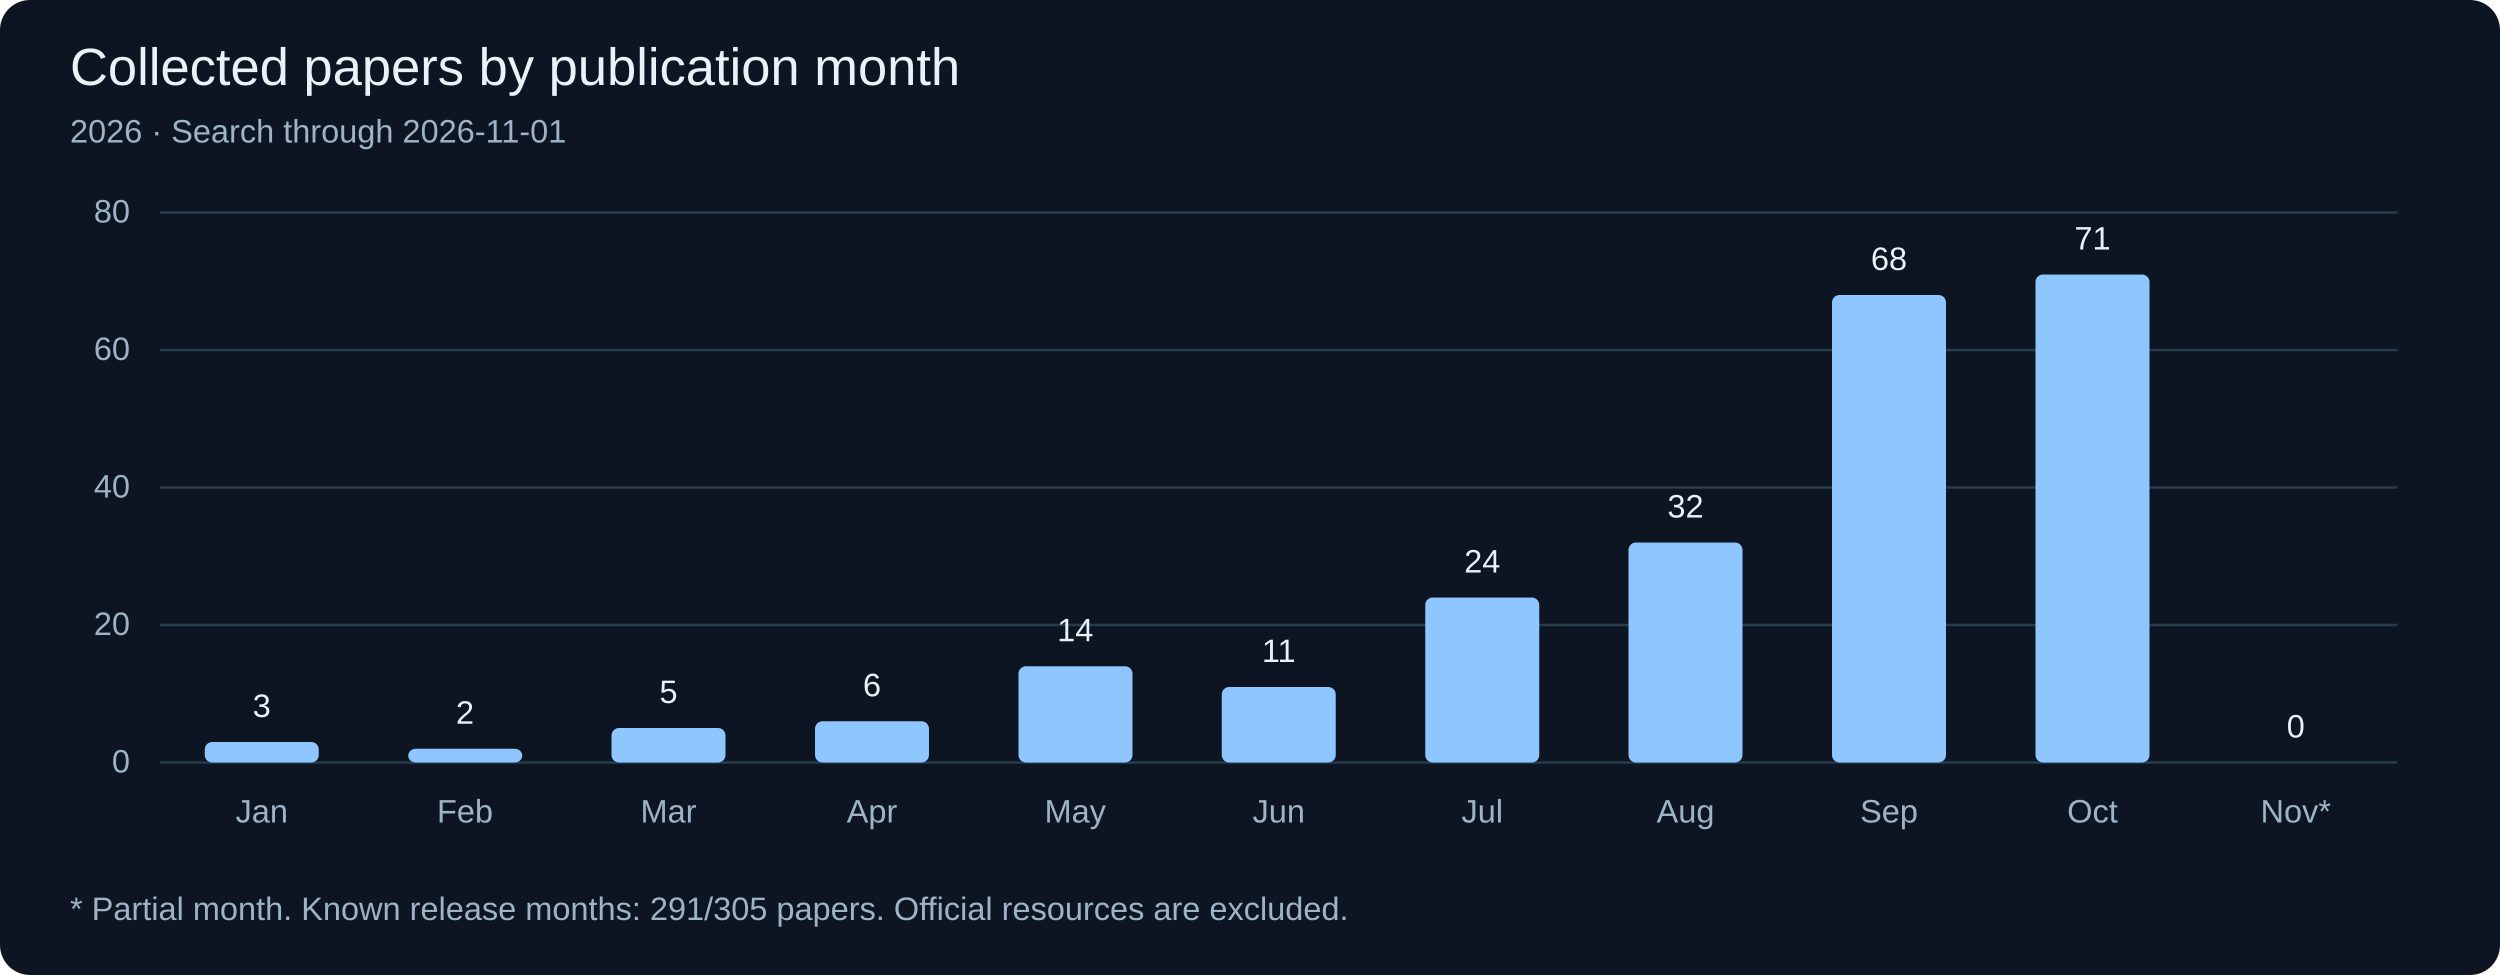
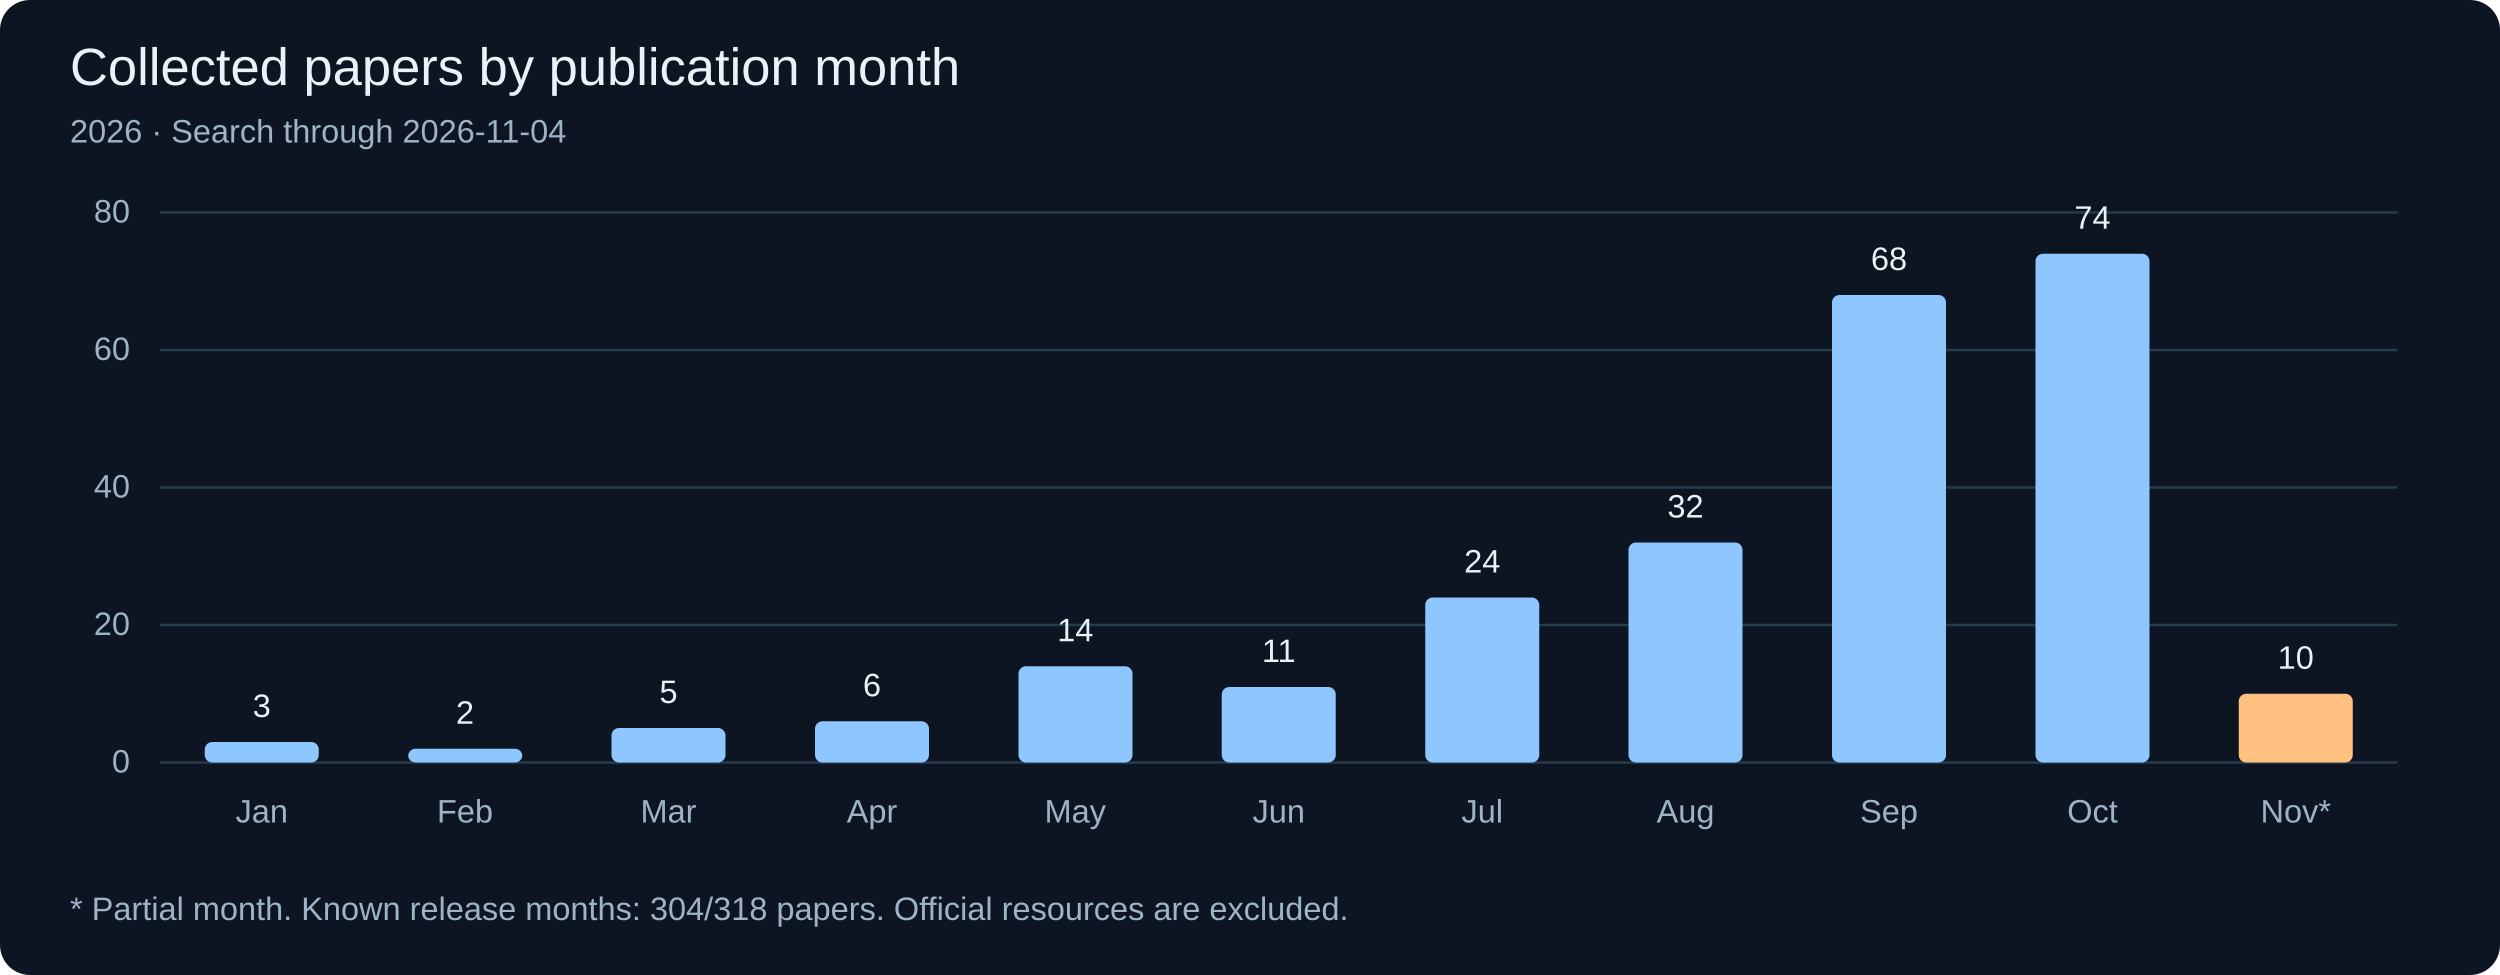
<svg xmlns="http://www.w3.org/2000/svg" width="1000" height="390" viewBox="0 0 1000 390" role="img" aria-labelledby="title desc">
  <rect width="1000" height="390" rx="12" fill="#0c1521" />
  <g font-family="Arial,sans-serif" font-size="13" fill="#e9f2f6">
    <text x="28" y="34" font-size="21">Collected papers by publication month</text>
-     <text x="28" y="57" fill="#9eb3c6">2026 · Search through 2026-11-01</text>
+     <text x="28" y="57" fill="#9eb3c6">2026 · Search through 2026-11-04</text>
    <path d="M64 305.0h895" stroke="#283b4b" />
    <text x="52" y="309.0" text-anchor="end" fill="#9eb3c6">0</text>
    <path d="M64 250.0h895" stroke="#283b4b" />
    <text x="52" y="254.0" text-anchor="end" fill="#9eb3c6">20</text>
    <path d="M64 195.0h895" stroke="#283b4b" />
    <text x="52" y="199.0" text-anchor="end" fill="#9eb3c6">40</text>
    <path d="M64 140.0h895" stroke="#283b4b" />
    <text x="52" y="144.0" text-anchor="end" fill="#9eb3c6">60</text>
    <path d="M64 85.0h895" stroke="#283b4b" />
    <text x="52" y="89.0" text-anchor="end" fill="#9eb3c6">80</text>
    <rect x="81.9" y="296.8" width="45.6" height="8.2" rx="3" fill="#8ec6ff" />
    <text x="104.7" y="286.8" text-anchor="middle">3</text>
    <text x="104.7" y="329" text-anchor="middle" fill="#9eb3c6">Jan</text>
    <rect x="163.3" y="299.5" width="45.6" height="5.5" rx="3" fill="#8ec6ff" />
    <text x="186.0" y="289.5" text-anchor="middle">2</text>
    <text x="186.0" y="329" text-anchor="middle" fill="#9eb3c6">Feb</text>
    <rect x="244.6" y="291.2" width="45.6" height="13.8" rx="3" fill="#8ec6ff" />
    <text x="267.4" y="281.2" text-anchor="middle">5</text>
    <text x="267.4" y="329" text-anchor="middle" fill="#9eb3c6">Mar</text>
    <rect x="326.0" y="288.5" width="45.6" height="16.5" rx="3" fill="#8ec6ff" />
    <text x="348.8" y="278.5" text-anchor="middle">6</text>
    <text x="348.8" y="329" text-anchor="middle" fill="#9eb3c6">Apr</text>
    <rect x="407.4" y="266.5" width="45.6" height="38.5" rx="3" fill="#8ec6ff" />
    <text x="430.1" y="256.5" text-anchor="middle">14</text>
    <text x="430.1" y="329" text-anchor="middle" fill="#9eb3c6">May</text>
    <rect x="488.7" y="274.8" width="45.6" height="30.2" rx="3" fill="#8ec6ff" />
    <text x="511.5" y="264.8" text-anchor="middle">11</text>
    <text x="511.5" y="329" text-anchor="middle" fill="#9eb3c6">Jun</text>
    <rect x="570.1" y="239.0" width="45.6" height="66.0" rx="3" fill="#8ec6ff" />
    <text x="592.9" y="229.0" text-anchor="middle">24</text>
    <text x="592.9" y="329" text-anchor="middle" fill="#9eb3c6">Jul</text>
    <rect x="651.4" y="217.0" width="45.6" height="88.0" rx="3" fill="#8ec6ff" />
    <text x="674.2" y="207.0" text-anchor="middle">32</text>
    <text x="674.2" y="329" text-anchor="middle" fill="#9eb3c6">Aug</text>
    <rect x="732.8" y="118.0" width="45.6" height="187.0" rx="3" fill="#8ec6ff" />
    <text x="755.6" y="108.0" text-anchor="middle">68</text>
    <text x="755.6" y="329" text-anchor="middle" fill="#9eb3c6">Sep</text>
-     <rect x="814.2" y="109.8" width="45.6" height="195.2" rx="3" fill="#8ec6ff" />
-     <text x="837.0" y="99.8" text-anchor="middle">71</text>
+     <rect x="814.2" y="101.5" width="45.6" height="203.5" rx="3" fill="#8ec6ff" />
+     <text x="837.0" y="91.5" text-anchor="middle">74</text>
    <text x="837.0" y="329" text-anchor="middle" fill="#9eb3c6">Oct</text>
-     <rect x="895.5" y="305.0" width="45.6" height="0.0" rx="3" fill="#ffc080" />
-     <text x="918.3" y="295.0" text-anchor="middle">0</text>
+     <rect x="895.5" y="277.5" width="45.6" height="27.5" rx="3" fill="#ffc080" />
+     <text x="918.3" y="267.5" text-anchor="middle">10</text>
    <text x="918.3" y="329" text-anchor="middle" fill="#9eb3c6">Nov*</text>
-     <text x="28" y="368" fill="#9eb3c6">* Partial month. Known release months: 291/305 papers. Official resources are excluded.</text>
+     <text x="28" y="368" fill="#9eb3c6">* Partial month. Known release months: 304/318 papers. Official resources are excluded.</text>
  </g>
</svg>
